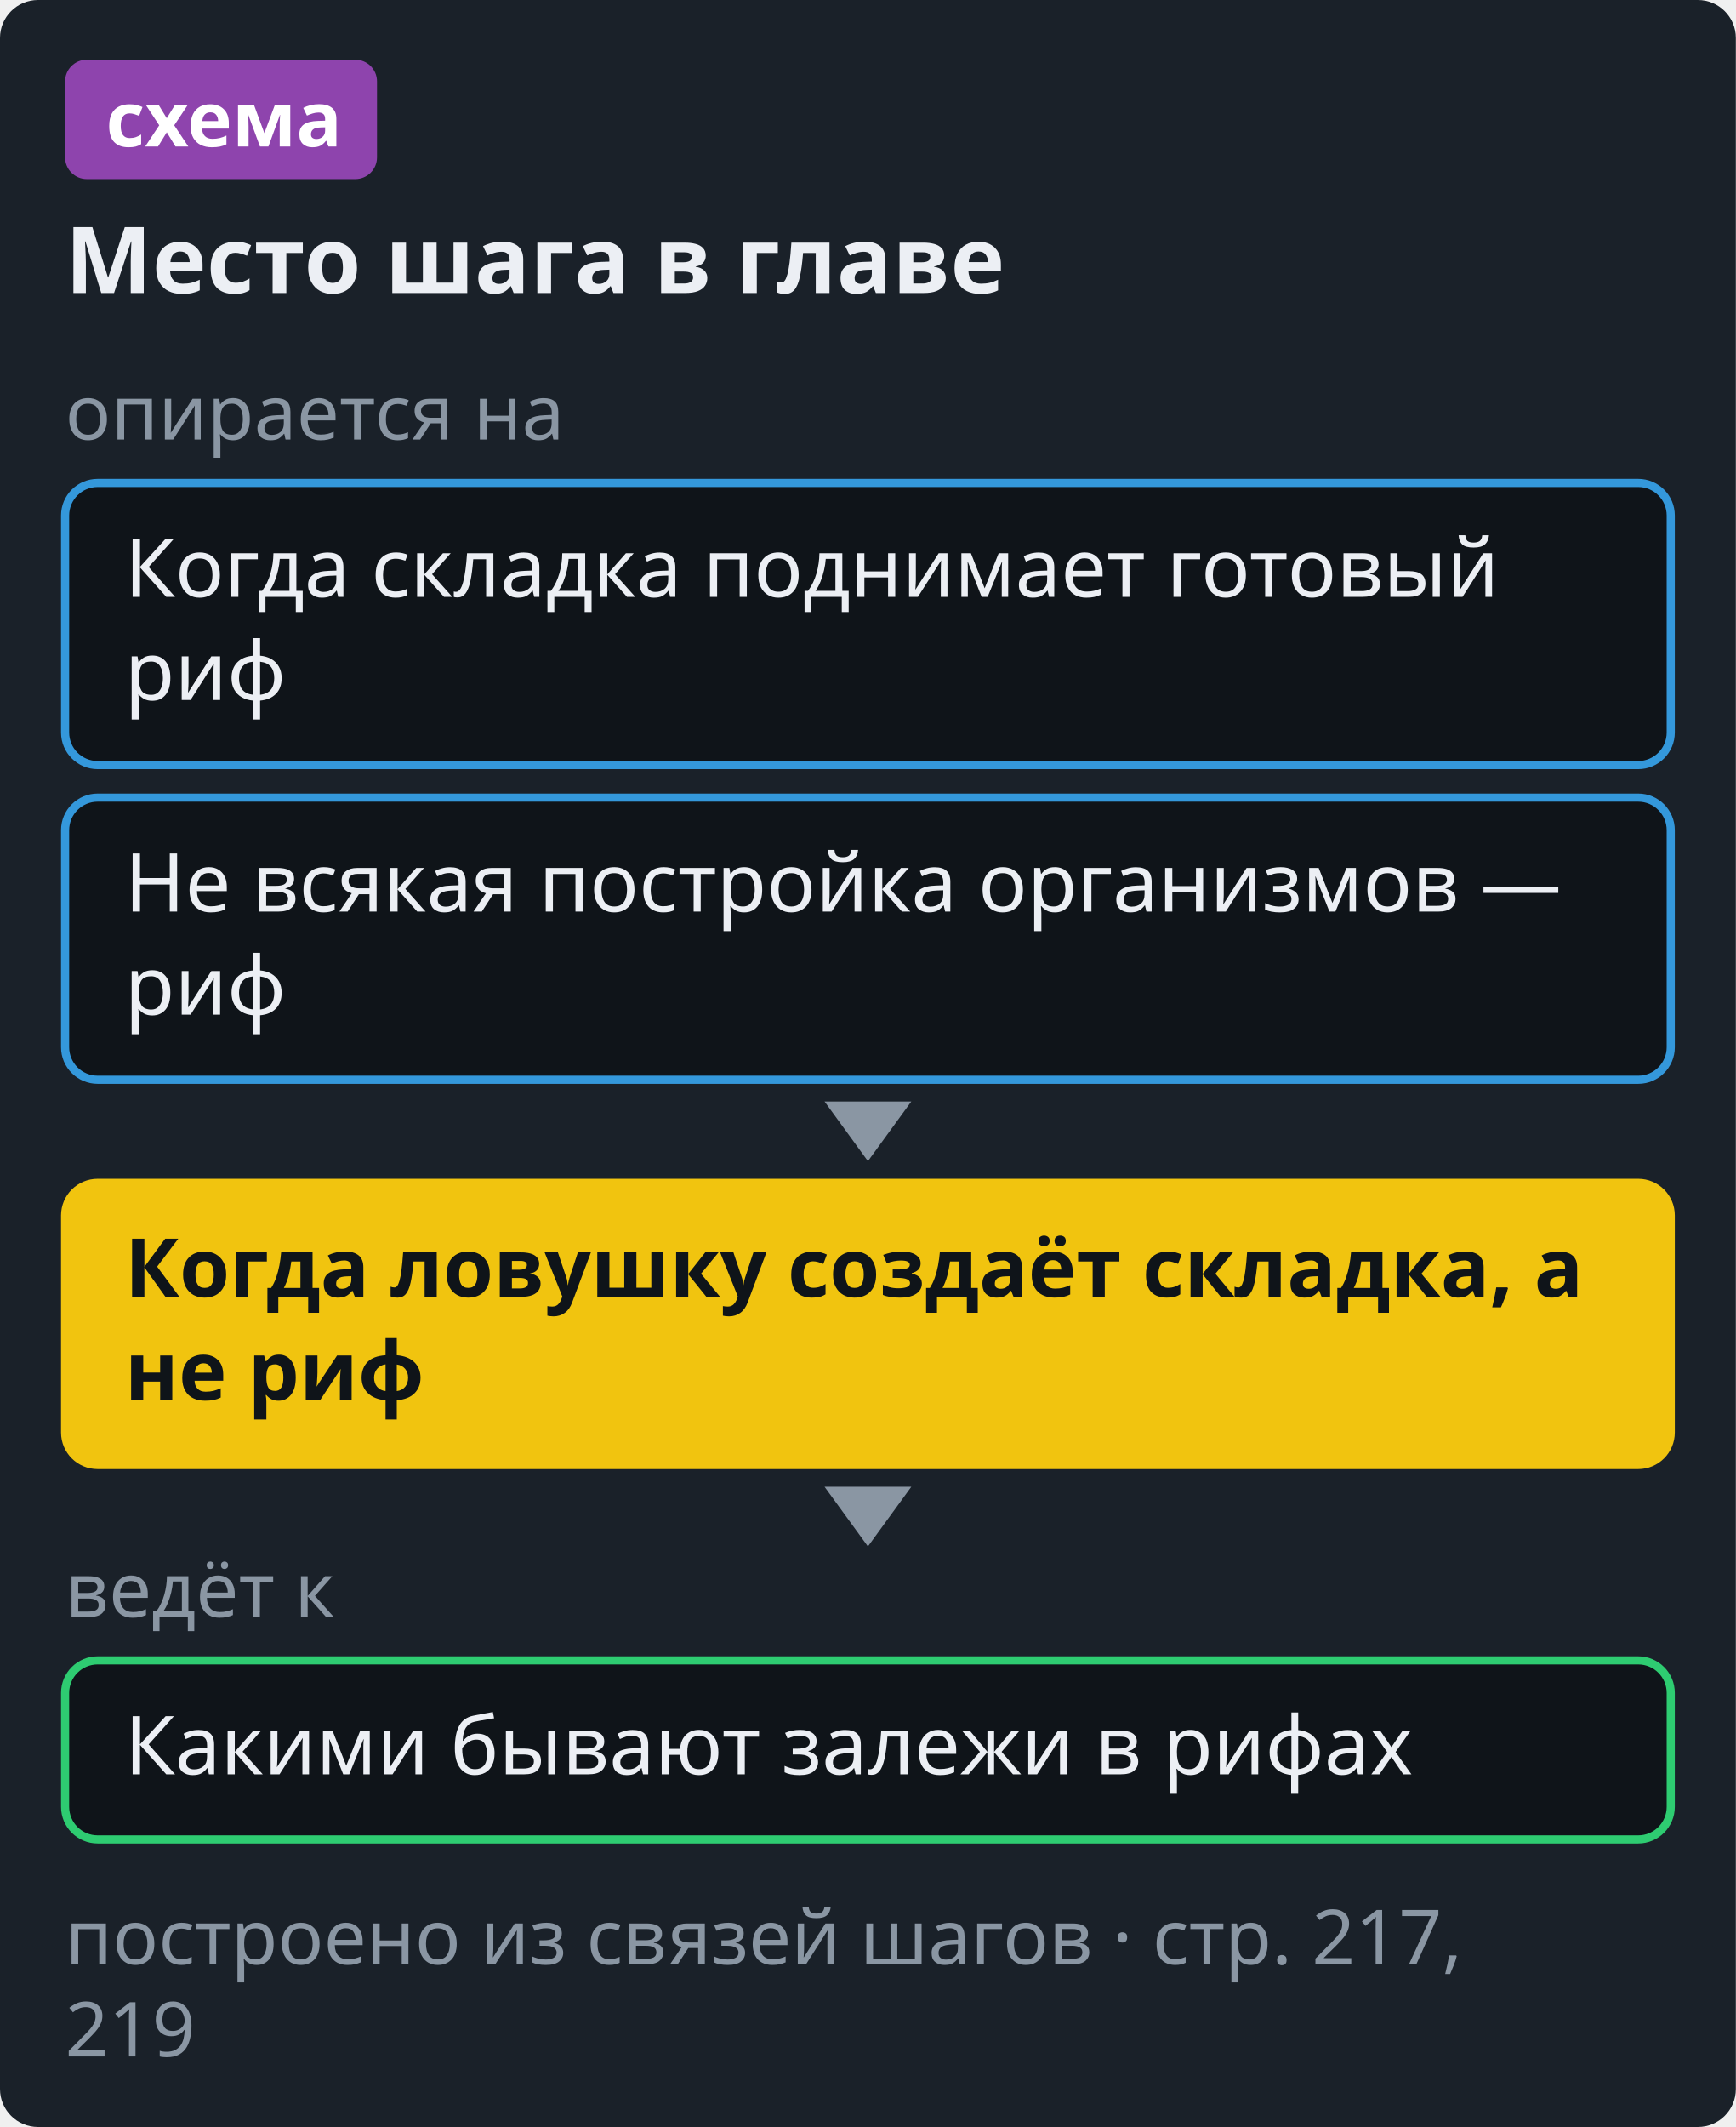
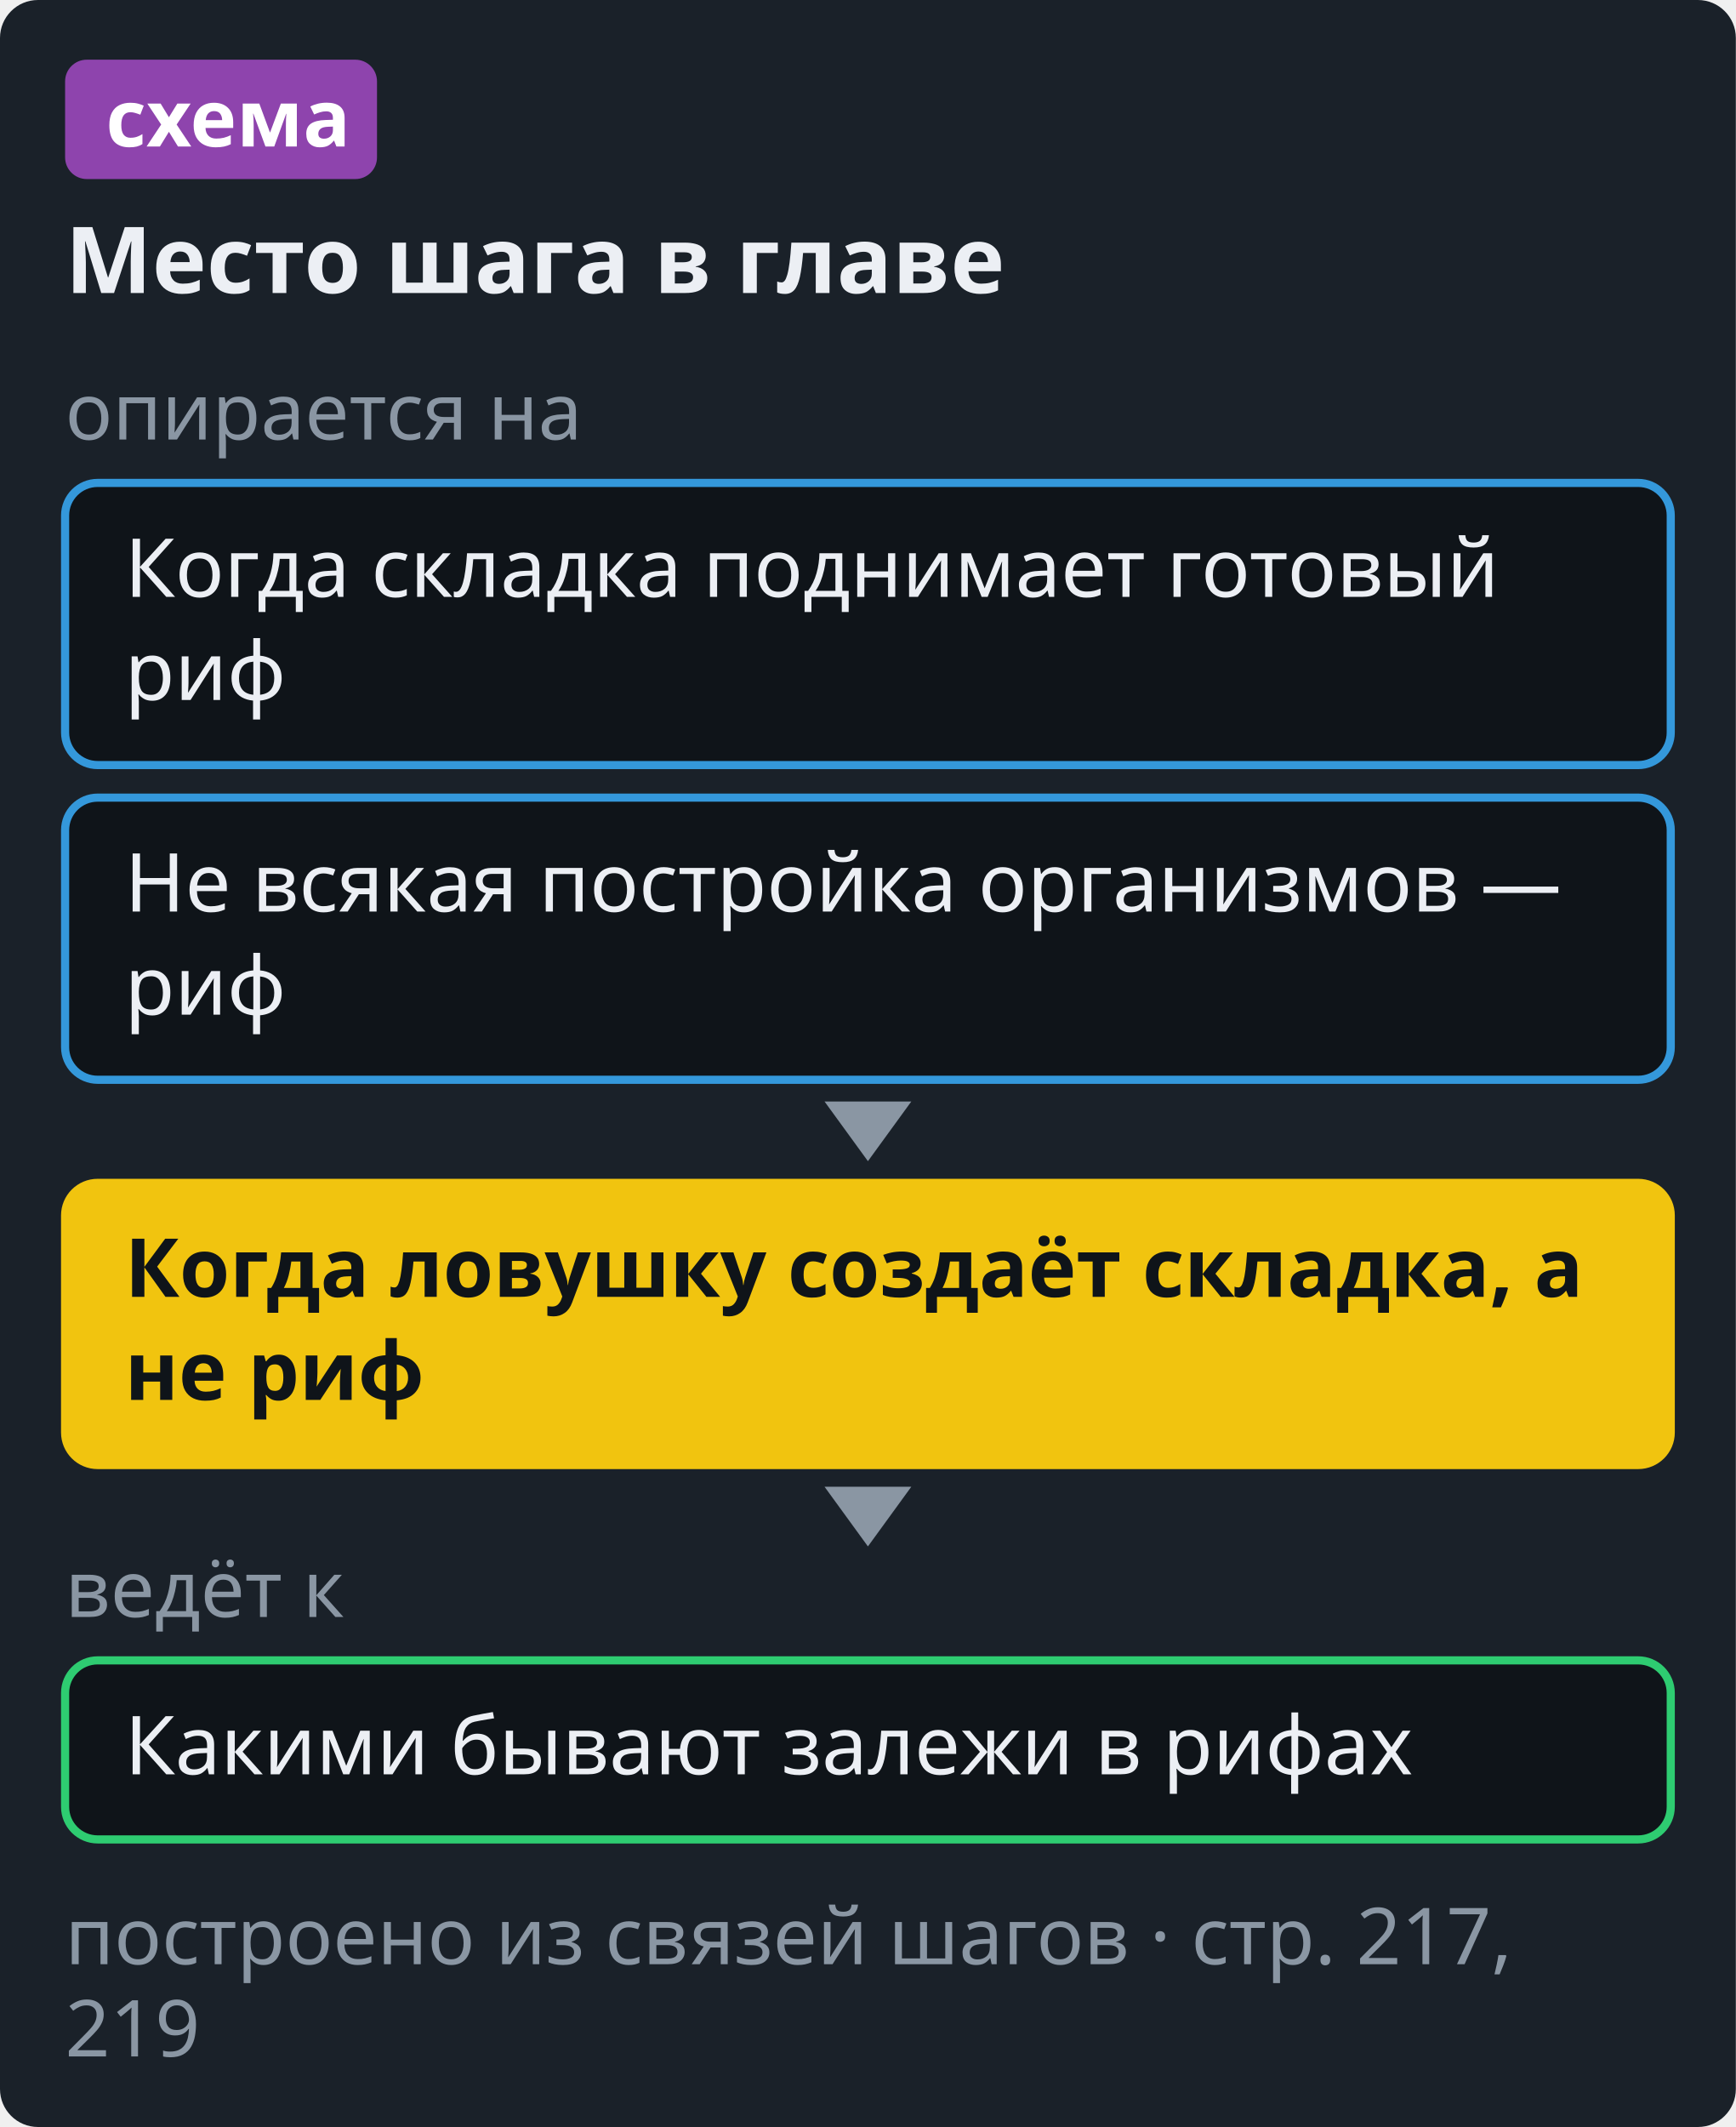
<svg xmlns="http://www.w3.org/2000/svg" viewBox="0 0 640 784" width="640" height="784" style="max-width:100%;height:auto">
  <rect width="640" height="784" rx="14" fill="#1A2129" />
  <rect x="24" y="22" width="115" height="44" rx="8" fill="#8E44AD" />
-   <text x="39.0" y="54.0" font-family="Segoe UI,system-ui,sans-serif" font-size="28" font-weight="600" fill="#FFFFFF" text-anchor="start">схема</text>
+   <text x="39.0" y="54.0" font-family="Segoe UI,system-ui,sans-serif" font-size="29" font-weight="600" fill="#FFFFFF" text-anchor="start">схема</text>
  <text x="24.0" y="108.0" font-family="Segoe UI,system-ui,sans-serif" font-size="34" font-weight="700" fill="#ECEFF4" text-anchor="start">Место шага в главе</text>
-   <text x="24.0" y="162.0" font-family="Segoe UI,system-ui,sans-serif" font-size="28" font-weight="400" fill="#8A96A3" text-anchor="start">опирается на</text>
+   <text x="24.0" y="162.0" font-family="Segoe UI,system-ui,sans-serif" font-size="29" font-weight="400" fill="#8A96A3" text-anchor="start">опирается на</text>
  <rect x="24" y="178" width="592" height="104" rx="12" fill="#0F1419" stroke="#3498DB" stroke-width="3" />
  <text x="46.0" y="220.0" font-family="Segoe UI,system-ui,sans-serif" font-size="30" font-weight="400" fill="#ECEFF4" text-anchor="start">Когда складка поднимает готовый</text>
  <text x="46.0" y="258.0" font-family="Segoe UI,system-ui,sans-serif" font-size="30" font-weight="400" fill="#ECEFF4" text-anchor="start">риф</text>
  <rect x="24" y="294" width="592" height="104" rx="12" fill="#0F1419" stroke="#3498DB" stroke-width="3" />
  <text x="46.0" y="336.0" font-family="Segoe UI,system-ui,sans-serif" font-size="30" font-weight="400" fill="#ECEFF4" text-anchor="start">Не всякая постройка организмов —</text>
  <text x="46.0" y="374.0" font-family="Segoe UI,system-ui,sans-serif" font-size="30" font-weight="400" fill="#ECEFF4" text-anchor="start">риф</text>
  <polygon points="304.0,406 336.0,406 320.0,428" fill="#8A96A3" />
  <rect x="24" y="436" width="592" height="104" rx="12" fill="#F1C40F" stroke="#F1C40F" stroke-width="3" />
  <text x="46.0" y="478.0" font-family="Segoe UI,system-ui,sans-serif" font-size="30" font-weight="700" fill="#0F1419" text-anchor="start">Когда ловушку создаёт складка, а</text>
  <text x="46.0" y="516.0" font-family="Segoe UI,system-ui,sans-serif" font-size="30" font-weight="700" fill="#0F1419" text-anchor="start">не риф</text>
  <polygon points="304.0,548 336.0,548 320.0,570" fill="#8A96A3" />
-   <text x="24.0" y="596.0" font-family="Segoe UI,system-ui,sans-serif" font-size="28" font-weight="400" fill="#8A96A3" text-anchor="start">ведёт к</text>
+   <text x="24.0" y="596.0" font-family="Segoe UI,system-ui,sans-serif" font-size="29" font-weight="400" fill="#8A96A3" text-anchor="start">ведёт к</text>
  <rect x="24" y="612" width="592" height="66" rx="12" fill="#0F1419" stroke="#2ECC71" stroke-width="3" />
  <text x="46.0" y="654.0" font-family="Segoe UI,system-ui,sans-serif" font-size="30" font-weight="400" fill="#ECEFF4" text-anchor="start">Какими бывают залежи в рифах</text>
-   <text x="24.0" y="724.0" font-family="Segoe UI,system-ui,sans-serif" font-size="28" font-weight="400" fill="#8A96A3" text-anchor="start">построено из связей шагов · стр. 217,</text>
-   <text x="24.0" y="758.0" font-family="Segoe UI,system-ui,sans-serif" font-size="28" font-weight="400" fill="#8A96A3" text-anchor="start">219</text>
+   <text x="24.0" y="724.0" font-family="Segoe UI,system-ui,sans-serif" font-size="29" font-weight="400" fill="#8A96A3" text-anchor="start">построено из связей шагов · стр. 217,</text>
+   <text x="24.0" y="758.0" font-family="Segoe UI,system-ui,sans-serif" font-size="29" font-weight="400" fill="#8A96A3" text-anchor="start">219</text>
</svg>
